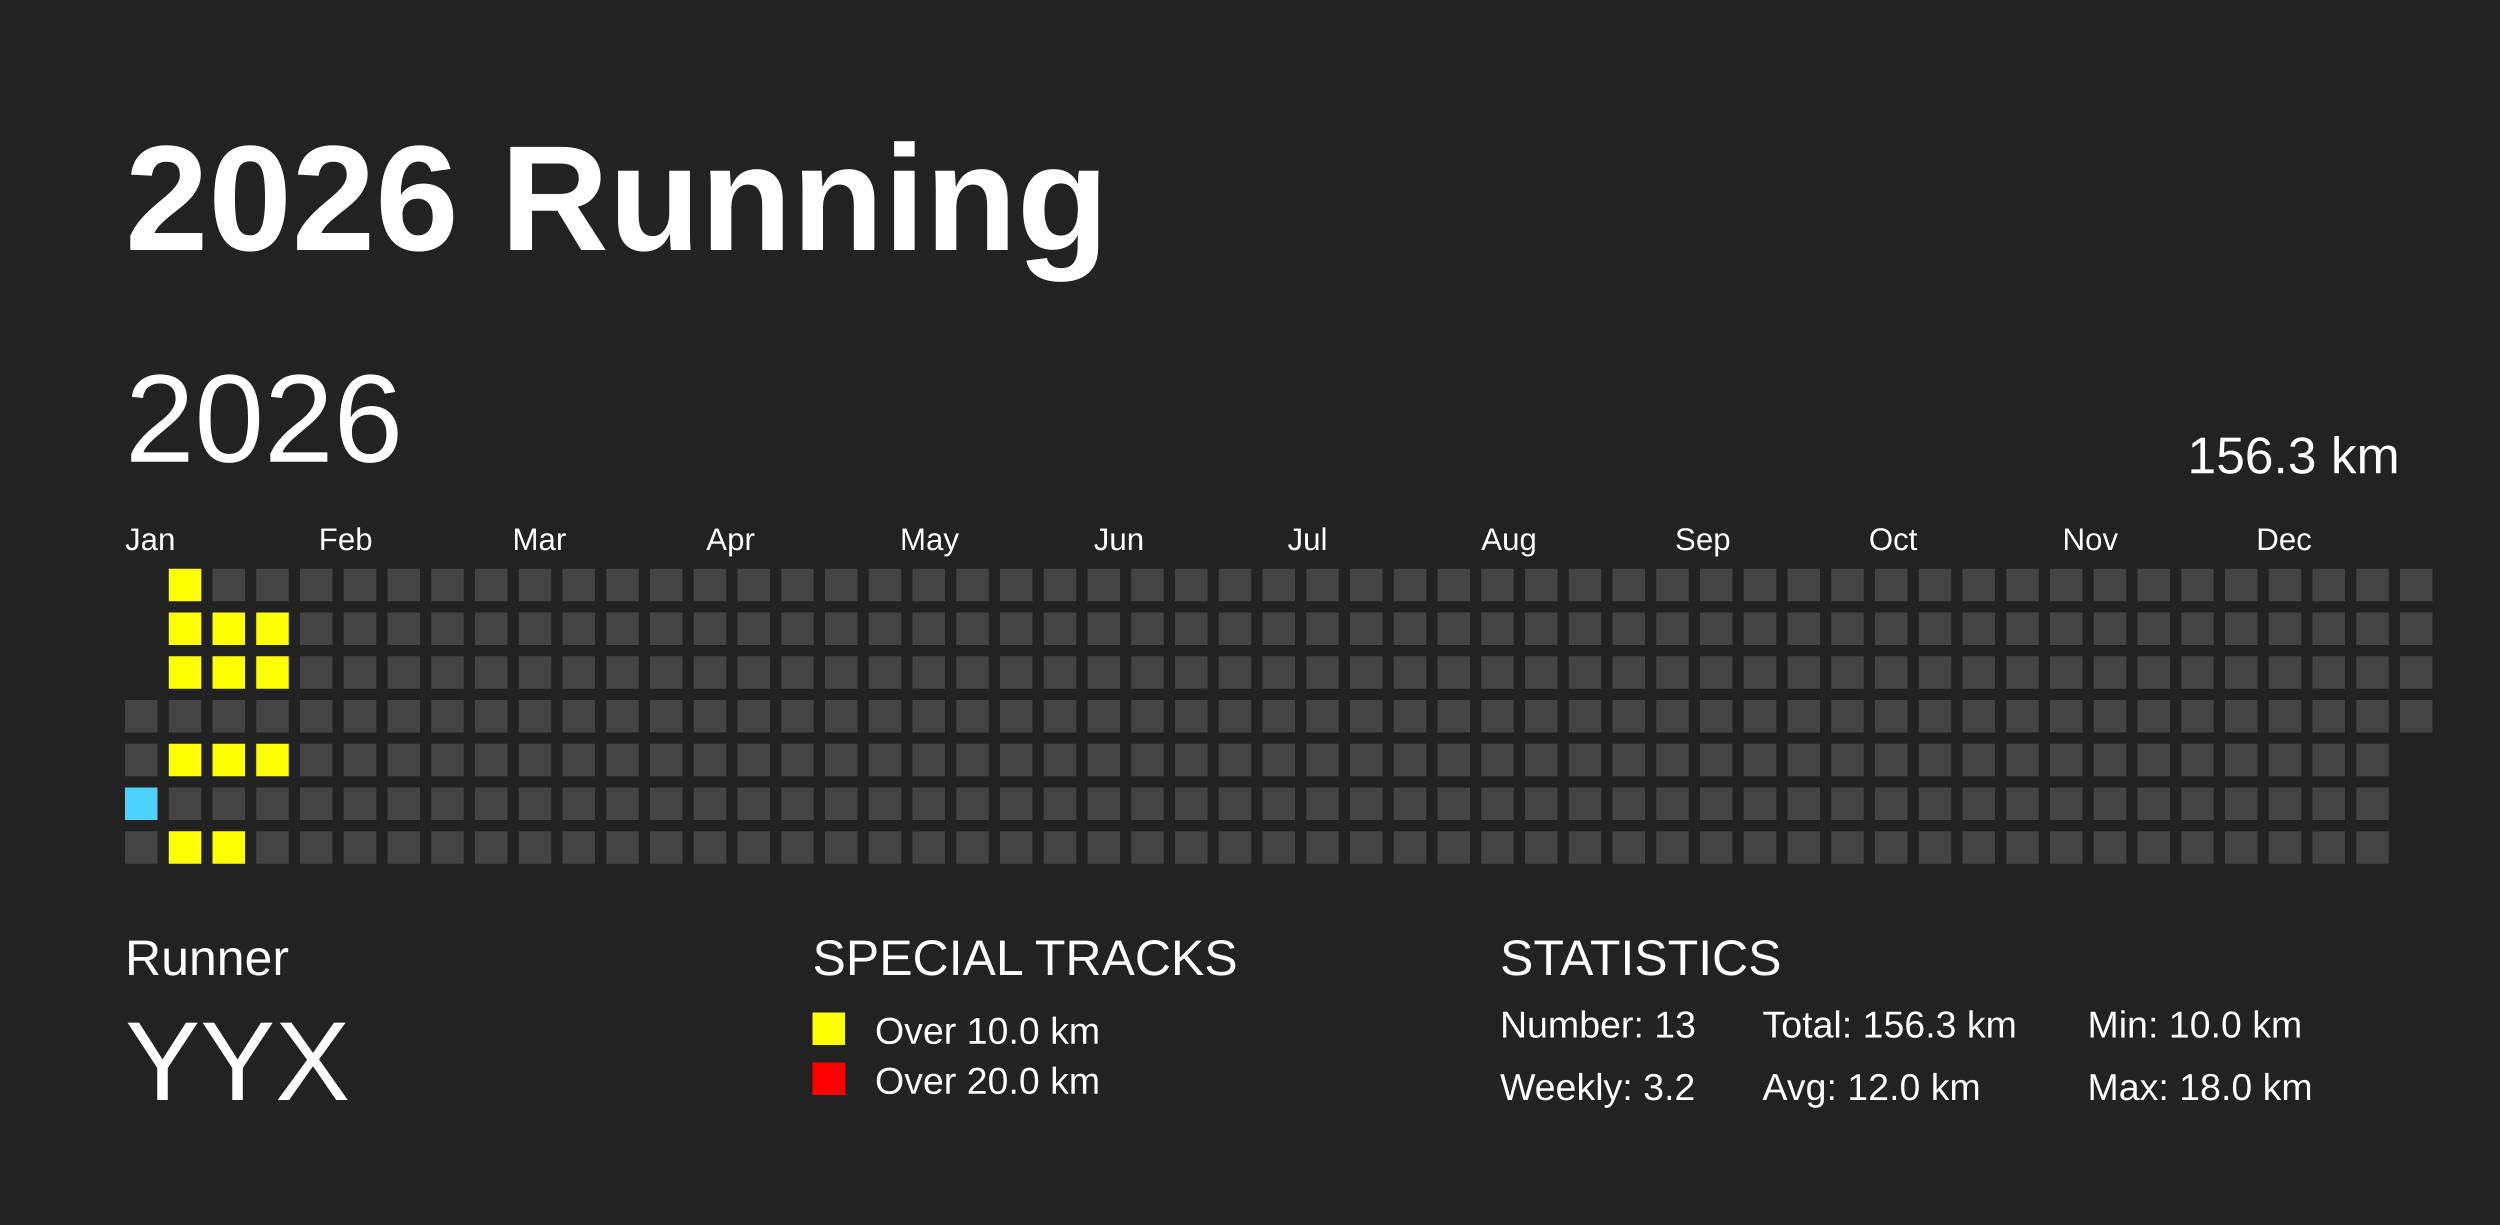
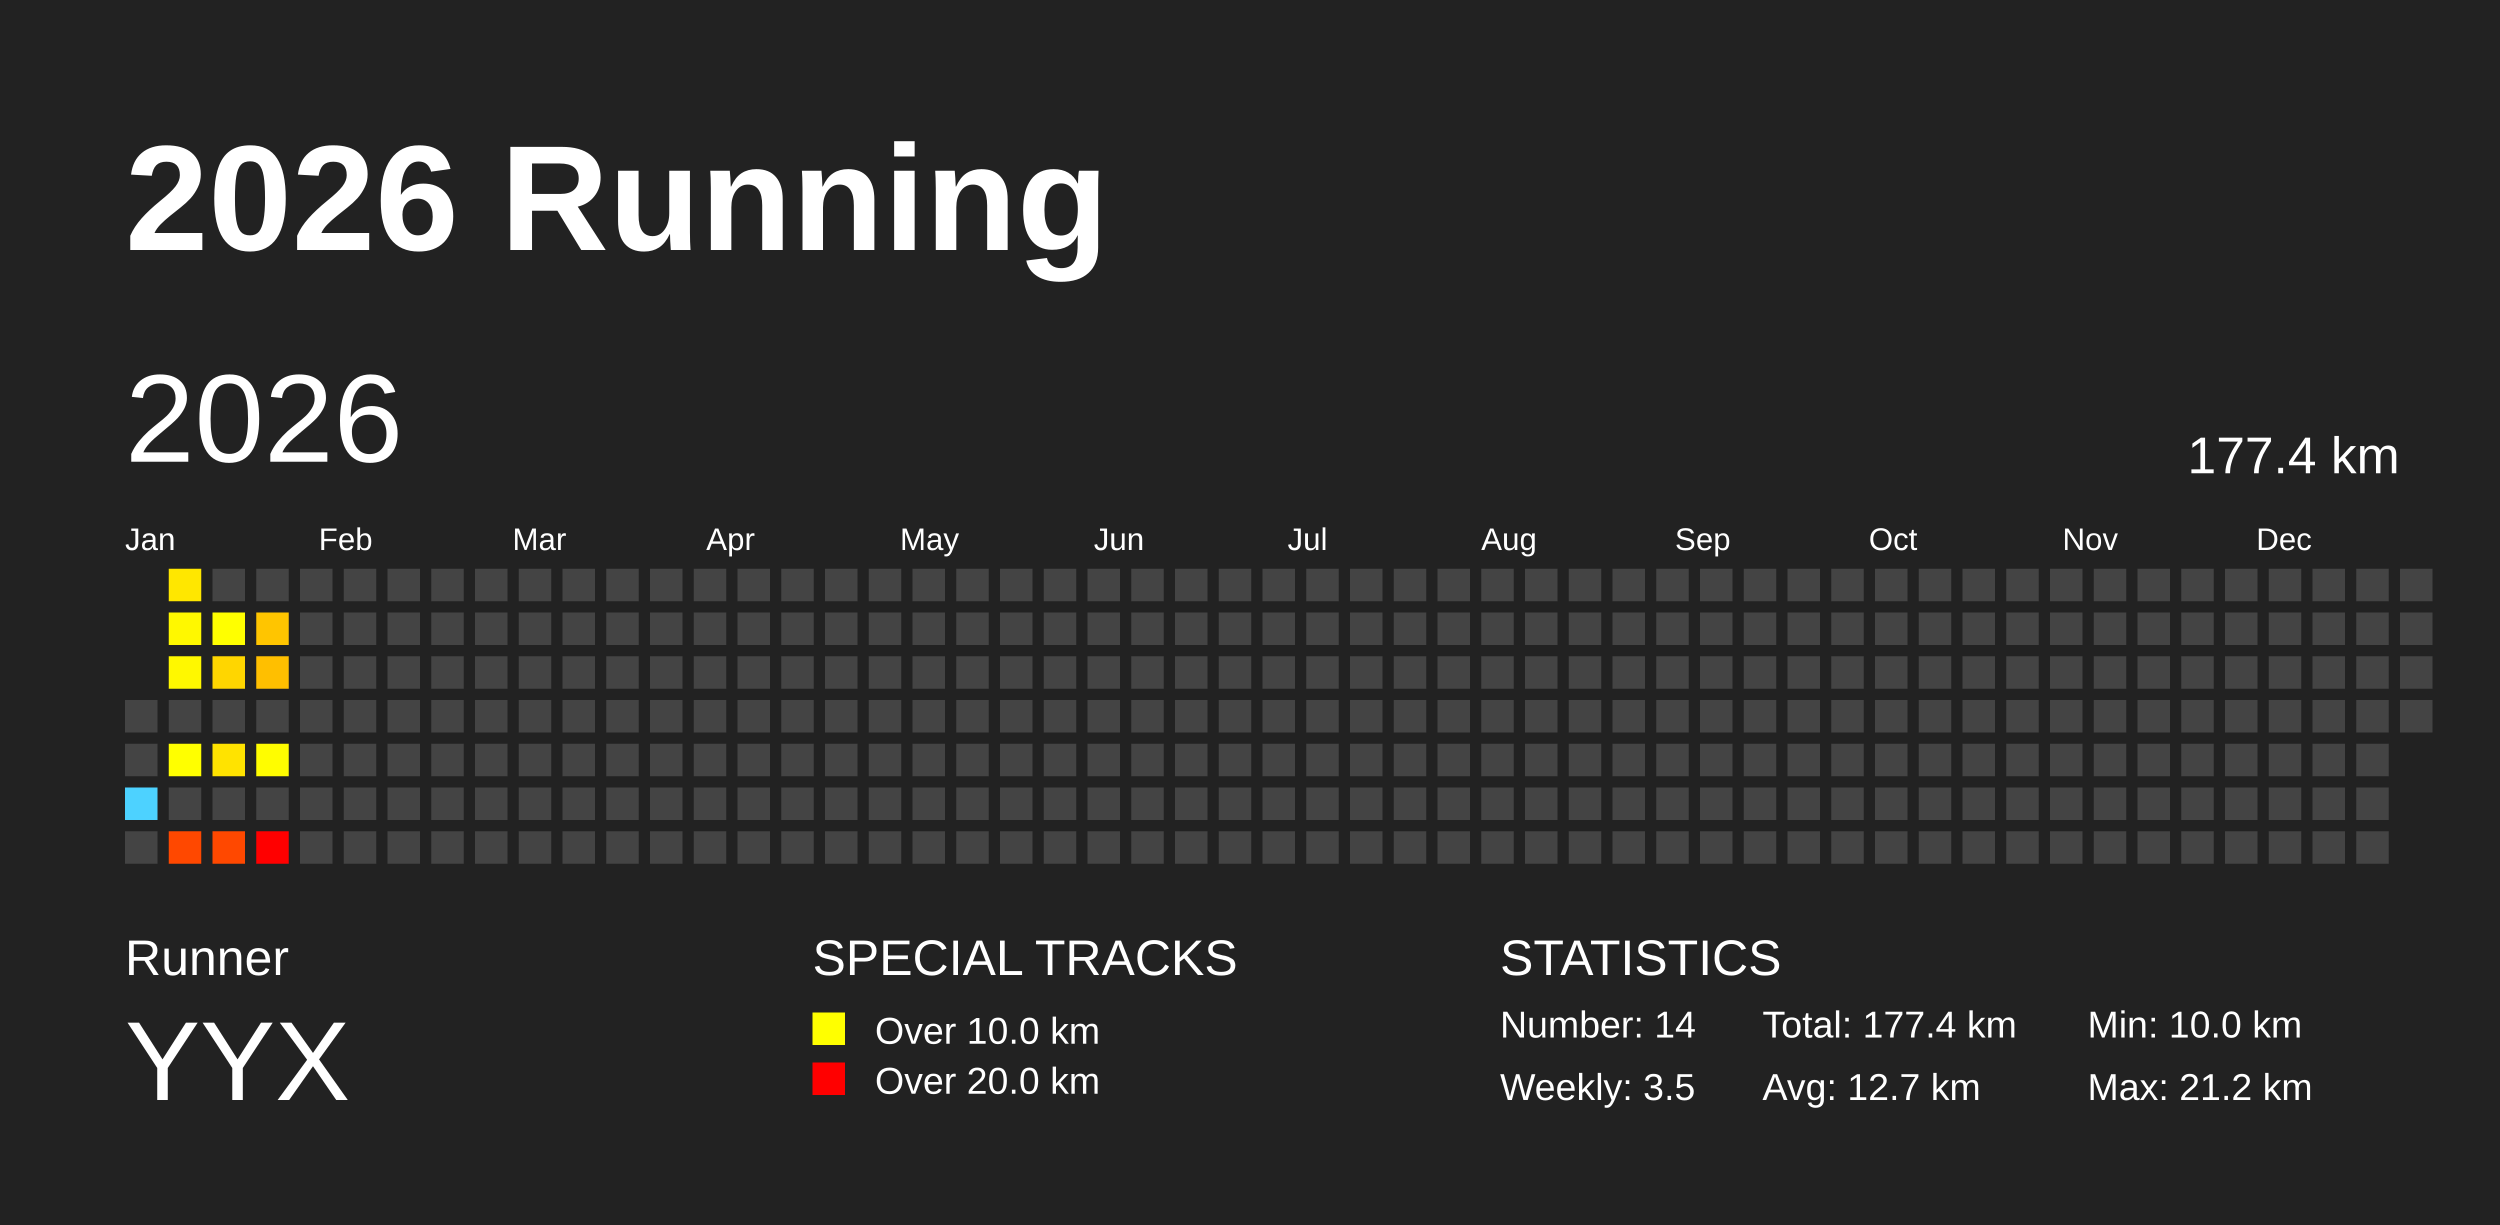
<svg xmlns="http://www.w3.org/2000/svg" baseProfile="full" height="98mm" version="1.1" viewBox="0,0,200,98" width="200mm">
  <defs />
  <rect fill="#222222" height="98" width="200" x="0" y="0" />
  <text fill="#FFFFFF" style="font-size:12px; font-family:Arial; font-weight:bold;" x="10" y="20">2026 Running</text>
  <text fill="#FFFFFF" style="font-size:4px; font-family:Arial" x="10" y="78">Runner</text>
  <text fill="#FFFFFF" style="font-size:9px; font-family:Arial" x="10" y="88">YYX</text>
  <text fill="#FFFFFF" style="font-size:4px; font-family:Arial" x="65" y="78">SPECIAL TRACKS</text>
  <rect fill="yellow" height="2.6" width="2.6" x="65" y="81" />
  <text fill="#FFFFFF" style="font-size:3px; font-family:Arial" x="70" y="83.5">Over 10.0 km</text>
  <rect fill="red" height="2.6" width="2.6" x="65" y="85" />
  <text fill="#FFFFFF" style="font-size:3px; font-family:Arial" x="70" y="87.5">Over 20.0 km</text>
  <text fill="#FFFFFF" style="font-size:4px; font-family:Arial" x="120" y="78">STATISTICS</text>
-   <text fill="#FFFFFF" style="font-size:3px; font-family:Arial" x="120" y="83">Number: 13</text>
-   <text fill="#FFFFFF" style="font-size:3px; font-family:Arial" x="120" y="88">Weekly: 3.2</text>
-   <text fill="#FFFFFF" style="font-size:3px; font-family:Arial" x="141" y="83">Total: 156.3 km</text>
-   <text fill="#FFFFFF" style="font-size:3px; font-family:Arial" x="141" y="88">Avg: 12.0 km</text>
+   <text fill="#FFFFFF" style="font-size:3px; font-family:Arial" x="120" y="83">Number: 14</text>
+   <text fill="#FFFFFF" style="font-size:3px; font-family:Arial" x="120" y="88">Weekly: 3.5</text>
+   <text fill="#FFFFFF" style="font-size:3px; font-family:Arial" x="141" y="83">Total: 177.4 km</text>
+   <text fill="#FFFFFF" style="font-size:3px; font-family:Arial" x="141" y="88">Avg: 12.7 km</text>
  <text fill="#FFFFFF" style="font-size:3px; font-family:Arial" x="167" y="83">Min: 10.0 km</text>
-   <text fill="#FFFFFF" style="font-size:3px; font-family:Arial" x="167" y="88">Max: 18.0 km</text>
+   <text fill="#FFFFFF" style="font-size:3px; font-family:Arial" x="167" y="88">Max: 21.2 km</text>
  <text dominant-baseline="hanging" fill="#FFFFFF" style="font-size:10.0px; font-family:Arial;" x="10" y="30">2026</text>
-   <text dominant-baseline="hanging" fill="#FFFFFF" style="font-size:4.125px; font-family:Arial;" x="175" y="35">156.3 km</text>
+   <text dominant-baseline="hanging" fill="#FFFFFF" style="font-size:4.125px; font-family:Arial;" x="175" y="35">177.4 km</text>
  <text fill="#FFFFFF" style="font-size:2.5px; font-family:Arial" x="10.0" y="44">Jan</text>
  <text fill="#FFFFFF" style="font-size:2.5px; font-family:Arial" x="25.5" y="44">Feb</text>
  <text fill="#FFFFFF" style="font-size:2.5px; font-family:Arial" x="41.0" y="44">Mar</text>
  <text fill="#FFFFFF" style="font-size:2.5px; font-family:Arial" x="56.5" y="44">Apr</text>
  <text fill="#FFFFFF" style="font-size:2.5px; font-family:Arial" x="72.0" y="44">May</text>
  <text fill="#FFFFFF" style="font-size:2.5px; font-family:Arial" x="87.5" y="44">Jun</text>
  <text fill="#FFFFFF" style="font-size:2.5px; font-family:Arial" x="103.0" y="44">Jul</text>
  <text fill="#FFFFFF" style="font-size:2.5px; font-family:Arial" x="118.5" y="44">Aug</text>
  <text fill="#FFFFFF" style="font-size:2.5px; font-family:Arial" x="134.0" y="44">Sep</text>
  <text fill="#FFFFFF" style="font-size:2.5px; font-family:Arial" x="149.5" y="44">Oct</text>
  <text fill="#FFFFFF" style="font-size:2.5px; font-family:Arial" x="165.0" y="44">Nov</text>
  <text fill="#FFFFFF" style="font-size:2.5px; font-family:Arial" x="180.5" y="44">Dec</text>
  <rect fill="#444444" height="2.6" width="2.6" x="10.0" y="56.0" />
  <rect fill="#444444" height="2.6" width="2.6" x="10.0" y="59.5" />
-   <rect fill="#4DD2FF" height="2.6" width="2.6" x="10.0" y="63.0" />
+   <rect fill="#4dd2ff" height="2.6" width="2.6" x="10.0" y="63.0" />
  <rect fill="#444444" height="2.6" width="2.6" x="10.0" y="66.5" />
-   <rect fill="yellow" height="2.6" width="2.6" x="13.5" y="45.5" />
-   <rect fill="yellow" height="2.6" width="2.6" x="13.5" y="49.0" />
-   <rect fill="yellow" height="2.6" width="2.6" x="13.5" y="52.5" />
+   <rect fill="#ffe700" height="2.6" width="2.6" x="13.5" y="45.5" />
+   <rect fill="#fff800" height="2.6" width="2.6" x="13.5" y="49.0" />
+   <rect fill="#fff800" height="2.6" width="2.6" x="13.5" y="52.5" />
  <rect fill="#444444" height="2.6" width="2.6" x="13.5" y="56.0" />
-   <rect fill="yellow" height="2.6" width="2.6" x="13.5" y="59.5" />
+   <rect fill="#ffff00" height="2.6" width="2.6" x="13.5" y="59.5" />
  <rect fill="#444444" height="2.6" width="2.6" x="13.5" y="63.0" />
-   <rect fill="yellow" height="2.6" width="2.6" x="13.5" y="66.5" />
+   <rect fill="#ff4800" height="2.6" width="2.6" x="13.5" y="66.5" />
  <rect fill="#444444" height="2.6" width="2.6" x="17.0" y="45.5" />
-   <rect fill="yellow" height="2.6" width="2.6" x="17.0" y="49.0" />
-   <rect fill="yellow" height="2.6" width="2.6" x="17.0" y="52.5" />
+   <rect fill="#ffff00" height="2.6" width="2.6" x="17.0" y="49.0" />
+   <rect fill="#ffd600" height="2.6" width="2.6" x="17.0" y="52.5" />
  <rect fill="#444444" height="2.6" width="2.6" x="17.0" y="56.0" />
-   <rect fill="yellow" height="2.6" width="2.6" x="17.0" y="59.5" />
+   <rect fill="#ffe300" height="2.6" width="2.6" x="17.0" y="59.5" />
  <rect fill="#444444" height="2.6" width="2.6" x="17.0" y="63.0" />
-   <rect fill="yellow" height="2.6" width="2.6" x="17.0" y="66.5" />
+   <rect fill="#ff4800" height="2.6" width="2.6" x="17.0" y="66.5" />
  <rect fill="#444444" height="2.6" width="2.6" x="20.5" y="45.5" />
-   <rect fill="yellow" height="2.6" width="2.6" x="20.5" y="49.0" />
-   <rect fill="yellow" height="2.6" width="2.6" x="20.5" y="52.5" />
+   <rect fill="#ffc500" height="2.6" width="2.6" x="20.5" y="49.0" />
+   <rect fill="#ffbf00" height="2.6" width="2.6" x="20.5" y="52.5" />
  <rect fill="#444444" height="2.6" width="2.6" x="20.5" y="56.0" />
-   <rect fill="yellow" height="2.6" width="2.6" x="20.5" y="59.5" />
+   <rect fill="#fffd00" height="2.6" width="2.6" x="20.5" y="59.5" />
  <rect fill="#444444" height="2.6" width="2.6" x="20.5" y="63.0" />
-   <rect fill="#444444" height="2.6" width="2.6" x="20.5" y="66.5" />
+   <rect fill="red" height="2.6" width="2.6" x="20.5" y="66.5" />
  <rect fill="#444444" height="2.6" width="2.6" x="24.0" y="45.5" />
  <rect fill="#444444" height="2.6" width="2.6" x="24.0" y="49.0" />
  <rect fill="#444444" height="2.6" width="2.6" x="24.0" y="52.5" />
  <rect fill="#444444" height="2.6" width="2.6" x="24.0" y="56.0" />
  <rect fill="#444444" height="2.6" width="2.6" x="24.0" y="59.5" />
  <rect fill="#444444" height="2.6" width="2.6" x="24.0" y="63.0" />
  <rect fill="#444444" height="2.6" width="2.6" x="24.0" y="66.5" />
  <rect fill="#444444" height="2.6" width="2.6" x="27.5" y="45.5" />
  <rect fill="#444444" height="2.6" width="2.6" x="27.5" y="49.0" />
  <rect fill="#444444" height="2.6" width="2.6" x="27.5" y="52.5" />
  <rect fill="#444444" height="2.6" width="2.6" x="27.5" y="56.0" />
  <rect fill="#444444" height="2.6" width="2.6" x="27.5" y="59.5" />
  <rect fill="#444444" height="2.6" width="2.6" x="27.5" y="63.0" />
  <rect fill="#444444" height="2.6" width="2.6" x="27.5" y="66.5" />
  <rect fill="#444444" height="2.6" width="2.6" x="31.0" y="45.5" />
  <rect fill="#444444" height="2.6" width="2.6" x="31.0" y="49.0" />
  <rect fill="#444444" height="2.6" width="2.6" x="31.0" y="52.5" />
  <rect fill="#444444" height="2.6" width="2.6" x="31.0" y="56.0" />
  <rect fill="#444444" height="2.6" width="2.6" x="31.0" y="59.5" />
  <rect fill="#444444" height="2.6" width="2.6" x="31.0" y="63.0" />
  <rect fill="#444444" height="2.6" width="2.6" x="31.0" y="66.5" />
  <rect fill="#444444" height="2.6" width="2.6" x="34.5" y="45.5" />
  <rect fill="#444444" height="2.6" width="2.6" x="34.5" y="49.0" />
  <rect fill="#444444" height="2.6" width="2.6" x="34.5" y="52.5" />
  <rect fill="#444444" height="2.6" width="2.6" x="34.5" y="56.0" />
  <rect fill="#444444" height="2.6" width="2.6" x="34.5" y="59.5" />
  <rect fill="#444444" height="2.6" width="2.6" x="34.5" y="63.0" />
  <rect fill="#444444" height="2.6" width="2.6" x="34.5" y="66.5" />
  <rect fill="#444444" height="2.6" width="2.6" x="38.0" y="45.5" />
  <rect fill="#444444" height="2.6" width="2.6" x="38.0" y="49.0" />
  <rect fill="#444444" height="2.6" width="2.6" x="38.0" y="52.5" />
  <rect fill="#444444" height="2.6" width="2.6" x="38.0" y="56.0" />
  <rect fill="#444444" height="2.6" width="2.6" x="38.0" y="59.5" />
  <rect fill="#444444" height="2.6" width="2.6" x="38.0" y="63.0" />
  <rect fill="#444444" height="2.6" width="2.6" x="38.0" y="66.5" />
  <rect fill="#444444" height="2.6" width="2.6" x="41.5" y="45.5" />
  <rect fill="#444444" height="2.6" width="2.6" x="41.5" y="49.0" />
  <rect fill="#444444" height="2.6" width="2.6" x="41.5" y="52.5" />
  <rect fill="#444444" height="2.6" width="2.6" x="41.5" y="56.0" />
  <rect fill="#444444" height="2.6" width="2.6" x="41.5" y="59.5" />
  <rect fill="#444444" height="2.6" width="2.6" x="41.5" y="63.0" />
  <rect fill="#444444" height="2.6" width="2.6" x="41.5" y="66.5" />
  <rect fill="#444444" height="2.6" width="2.6" x="45.0" y="45.5" />
  <rect fill="#444444" height="2.6" width="2.6" x="45.0" y="49.0" />
  <rect fill="#444444" height="2.6" width="2.6" x="45.0" y="52.5" />
  <rect fill="#444444" height="2.6" width="2.6" x="45.0" y="56.0" />
  <rect fill="#444444" height="2.6" width="2.6" x="45.0" y="59.5" />
  <rect fill="#444444" height="2.6" width="2.6" x="45.0" y="63.0" />
  <rect fill="#444444" height="2.6" width="2.6" x="45.0" y="66.5" />
  <rect fill="#444444" height="2.6" width="2.6" x="48.5" y="45.5" />
  <rect fill="#444444" height="2.6" width="2.6" x="48.5" y="49.0" />
  <rect fill="#444444" height="2.6" width="2.6" x="48.5" y="52.5" />
  <rect fill="#444444" height="2.6" width="2.6" x="48.5" y="56.0" />
  <rect fill="#444444" height="2.6" width="2.6" x="48.5" y="59.5" />
  <rect fill="#444444" height="2.6" width="2.6" x="48.5" y="63.0" />
  <rect fill="#444444" height="2.6" width="2.6" x="48.5" y="66.5" />
  <rect fill="#444444" height="2.6" width="2.6" x="52.0" y="45.5" />
  <rect fill="#444444" height="2.6" width="2.6" x="52.0" y="49.0" />
  <rect fill="#444444" height="2.6" width="2.6" x="52.0" y="52.5" />
  <rect fill="#444444" height="2.6" width="2.6" x="52.0" y="56.0" />
  <rect fill="#444444" height="2.6" width="2.6" x="52.0" y="59.5" />
  <rect fill="#444444" height="2.6" width="2.6" x="52.0" y="63.0" />
  <rect fill="#444444" height="2.6" width="2.6" x="52.0" y="66.5" />
  <rect fill="#444444" height="2.6" width="2.6" x="55.5" y="45.5" />
  <rect fill="#444444" height="2.6" width="2.6" x="55.5" y="49.0" />
  <rect fill="#444444" height="2.6" width="2.6" x="55.5" y="52.5" />
  <rect fill="#444444" height="2.6" width="2.6" x="55.5" y="56.0" />
  <rect fill="#444444" height="2.6" width="2.6" x="55.5" y="59.5" />
  <rect fill="#444444" height="2.6" width="2.6" x="55.5" y="63.0" />
  <rect fill="#444444" height="2.6" width="2.6" x="55.5" y="66.5" />
  <rect fill="#444444" height="2.6" width="2.6" x="59.0" y="45.5" />
  <rect fill="#444444" height="2.6" width="2.6" x="59.0" y="49.0" />
  <rect fill="#444444" height="2.6" width="2.6" x="59.0" y="52.5" />
  <rect fill="#444444" height="2.6" width="2.6" x="59.0" y="56.0" />
  <rect fill="#444444" height="2.6" width="2.6" x="59.0" y="59.5" />
  <rect fill="#444444" height="2.6" width="2.6" x="59.0" y="63.0" />
  <rect fill="#444444" height="2.6" width="2.6" x="59.0" y="66.5" />
  <rect fill="#444444" height="2.6" width="2.6" x="62.5" y="45.5" />
  <rect fill="#444444" height="2.6" width="2.6" x="62.5" y="49.0" />
  <rect fill="#444444" height="2.6" width="2.6" x="62.5" y="52.5" />
  <rect fill="#444444" height="2.6" width="2.6" x="62.5" y="56.0" />
  <rect fill="#444444" height="2.6" width="2.6" x="62.5" y="59.5" />
  <rect fill="#444444" height="2.6" width="2.6" x="62.5" y="63.0" />
  <rect fill="#444444" height="2.6" width="2.6" x="62.5" y="66.5" />
  <rect fill="#444444" height="2.6" width="2.6" x="66.0" y="45.5" />
  <rect fill="#444444" height="2.6" width="2.6" x="66.0" y="49.0" />
  <rect fill="#444444" height="2.6" width="2.6" x="66.0" y="52.5" />
  <rect fill="#444444" height="2.6" width="2.6" x="66.0" y="56.0" />
  <rect fill="#444444" height="2.6" width="2.6" x="66.0" y="59.5" />
  <rect fill="#444444" height="2.6" width="2.6" x="66.0" y="63.0" />
  <rect fill="#444444" height="2.6" width="2.6" x="66.0" y="66.5" />
  <rect fill="#444444" height="2.6" width="2.6" x="69.5" y="45.5" />
  <rect fill="#444444" height="2.6" width="2.6" x="69.5" y="49.0" />
  <rect fill="#444444" height="2.6" width="2.6" x="69.5" y="52.5" />
  <rect fill="#444444" height="2.6" width="2.6" x="69.5" y="56.0" />
  <rect fill="#444444" height="2.6" width="2.6" x="69.5" y="59.5" />
  <rect fill="#444444" height="2.6" width="2.6" x="69.5" y="63.0" />
  <rect fill="#444444" height="2.6" width="2.6" x="69.5" y="66.5" />
  <rect fill="#444444" height="2.6" width="2.6" x="73.0" y="45.5" />
  <rect fill="#444444" height="2.6" width="2.6" x="73.0" y="49.0" />
  <rect fill="#444444" height="2.6" width="2.6" x="73.0" y="52.5" />
  <rect fill="#444444" height="2.6" width="2.6" x="73.0" y="56.0" />
  <rect fill="#444444" height="2.6" width="2.6" x="73.0" y="59.5" />
  <rect fill="#444444" height="2.6" width="2.6" x="73.0" y="63.0" />
  <rect fill="#444444" height="2.6" width="2.6" x="73.0" y="66.5" />
  <rect fill="#444444" height="2.6" width="2.6" x="76.5" y="45.5" />
  <rect fill="#444444" height="2.6" width="2.6" x="76.5" y="49.0" />
  <rect fill="#444444" height="2.6" width="2.6" x="76.5" y="52.5" />
  <rect fill="#444444" height="2.6" width="2.6" x="76.5" y="56.0" />
  <rect fill="#444444" height="2.6" width="2.6" x="76.5" y="59.5" />
  <rect fill="#444444" height="2.6" width="2.6" x="76.5" y="63.0" />
  <rect fill="#444444" height="2.6" width="2.6" x="76.5" y="66.5" />
  <rect fill="#444444" height="2.6" width="2.6" x="80.0" y="45.5" />
  <rect fill="#444444" height="2.6" width="2.6" x="80.0" y="49.0" />
  <rect fill="#444444" height="2.6" width="2.6" x="80.0" y="52.5" />
  <rect fill="#444444" height="2.6" width="2.6" x="80.0" y="56.0" />
  <rect fill="#444444" height="2.6" width="2.6" x="80.0" y="59.5" />
  <rect fill="#444444" height="2.6" width="2.6" x="80.0" y="63.0" />
  <rect fill="#444444" height="2.6" width="2.6" x="80.0" y="66.5" />
  <rect fill="#444444" height="2.6" width="2.6" x="83.5" y="45.5" />
  <rect fill="#444444" height="2.6" width="2.6" x="83.5" y="49.0" />
  <rect fill="#444444" height="2.6" width="2.6" x="83.5" y="52.5" />
  <rect fill="#444444" height="2.6" width="2.6" x="83.5" y="56.0" />
  <rect fill="#444444" height="2.6" width="2.6" x="83.5" y="59.5" />
  <rect fill="#444444" height="2.6" width="2.6" x="83.5" y="63.0" />
  <rect fill="#444444" height="2.6" width="2.6" x="83.5" y="66.5" />
  <rect fill="#444444" height="2.6" width="2.6" x="87.0" y="45.5" />
  <rect fill="#444444" height="2.6" width="2.6" x="87.0" y="49.0" />
  <rect fill="#444444" height="2.6" width="2.6" x="87.0" y="52.5" />
  <rect fill="#444444" height="2.6" width="2.6" x="87.0" y="56.0" />
  <rect fill="#444444" height="2.6" width="2.6" x="87.0" y="59.5" />
  <rect fill="#444444" height="2.6" width="2.6" x="87.0" y="63.0" />
  <rect fill="#444444" height="2.6" width="2.6" x="87.0" y="66.5" />
  <rect fill="#444444" height="2.6" width="2.6" x="90.5" y="45.5" />
  <rect fill="#444444" height="2.6" width="2.6" x="90.5" y="49.0" />
  <rect fill="#444444" height="2.6" width="2.6" x="90.5" y="52.5" />
  <rect fill="#444444" height="2.6" width="2.6" x="90.5" y="56.0" />
  <rect fill="#444444" height="2.6" width="2.6" x="90.5" y="59.5" />
  <rect fill="#444444" height="2.6" width="2.6" x="90.5" y="63.0" />
  <rect fill="#444444" height="2.6" width="2.6" x="90.5" y="66.5" />
  <rect fill="#444444" height="2.6" width="2.6" x="94.0" y="45.5" />
  <rect fill="#444444" height="2.6" width="2.6" x="94.0" y="49.0" />
  <rect fill="#444444" height="2.6" width="2.6" x="94.0" y="52.5" />
  <rect fill="#444444" height="2.6" width="2.6" x="94.0" y="56.0" />
  <rect fill="#444444" height="2.6" width="2.6" x="94.0" y="59.5" />
  <rect fill="#444444" height="2.6" width="2.6" x="94.0" y="63.0" />
  <rect fill="#444444" height="2.6" width="2.6" x="94.0" y="66.5" />
  <rect fill="#444444" height="2.6" width="2.6" x="97.5" y="45.5" />
  <rect fill="#444444" height="2.6" width="2.6" x="97.5" y="49.0" />
  <rect fill="#444444" height="2.6" width="2.6" x="97.5" y="52.5" />
  <rect fill="#444444" height="2.6" width="2.6" x="97.5" y="56.0" />
  <rect fill="#444444" height="2.6" width="2.6" x="97.5" y="59.5" />
  <rect fill="#444444" height="2.6" width="2.6" x="97.5" y="63.0" />
  <rect fill="#444444" height="2.6" width="2.6" x="97.5" y="66.5" />
  <rect fill="#444444" height="2.6" width="2.6" x="101.0" y="45.5" />
  <rect fill="#444444" height="2.6" width="2.6" x="101.0" y="49.0" />
  <rect fill="#444444" height="2.6" width="2.6" x="101.0" y="52.5" />
  <rect fill="#444444" height="2.6" width="2.6" x="101.0" y="56.0" />
  <rect fill="#444444" height="2.6" width="2.6" x="101.0" y="59.5" />
  <rect fill="#444444" height="2.6" width="2.6" x="101.0" y="63.0" />
  <rect fill="#444444" height="2.6" width="2.6" x="101.0" y="66.5" />
  <rect fill="#444444" height="2.6" width="2.6" x="104.5" y="45.5" />
  <rect fill="#444444" height="2.6" width="2.6" x="104.5" y="49.0" />
  <rect fill="#444444" height="2.6" width="2.6" x="104.5" y="52.5" />
  <rect fill="#444444" height="2.6" width="2.6" x="104.5" y="56.0" />
  <rect fill="#444444" height="2.6" width="2.6" x="104.5" y="59.5" />
  <rect fill="#444444" height="2.6" width="2.6" x="104.5" y="63.0" />
  <rect fill="#444444" height="2.6" width="2.6" x="104.5" y="66.5" />
  <rect fill="#444444" height="2.6" width="2.6" x="108.0" y="45.5" />
  <rect fill="#444444" height="2.6" width="2.6" x="108.0" y="49.0" />
  <rect fill="#444444" height="2.6" width="2.6" x="108.0" y="52.5" />
  <rect fill="#444444" height="2.6" width="2.6" x="108.0" y="56.0" />
  <rect fill="#444444" height="2.6" width="2.6" x="108.0" y="59.5" />
  <rect fill="#444444" height="2.6" width="2.6" x="108.0" y="63.0" />
  <rect fill="#444444" height="2.6" width="2.6" x="108.0" y="66.5" />
  <rect fill="#444444" height="2.6" width="2.6" x="111.5" y="45.5" />
  <rect fill="#444444" height="2.6" width="2.6" x="111.5" y="49.0" />
  <rect fill="#444444" height="2.6" width="2.6" x="111.5" y="52.5" />
  <rect fill="#444444" height="2.6" width="2.6" x="111.5" y="56.0" />
  <rect fill="#444444" height="2.6" width="2.6" x="111.5" y="59.5" />
  <rect fill="#444444" height="2.6" width="2.6" x="111.5" y="63.0" />
  <rect fill="#444444" height="2.6" width="2.6" x="111.5" y="66.5" />
  <rect fill="#444444" height="2.6" width="2.6" x="115.0" y="45.5" />
  <rect fill="#444444" height="2.6" width="2.6" x="115.0" y="49.0" />
  <rect fill="#444444" height="2.6" width="2.6" x="115.0" y="52.5" />
  <rect fill="#444444" height="2.6" width="2.6" x="115.0" y="56.0" />
  <rect fill="#444444" height="2.6" width="2.6" x="115.0" y="59.5" />
  <rect fill="#444444" height="2.6" width="2.6" x="115.0" y="63.0" />
  <rect fill="#444444" height="2.6" width="2.6" x="115.0" y="66.5" />
  <rect fill="#444444" height="2.6" width="2.6" x="118.5" y="45.5" />
  <rect fill="#444444" height="2.6" width="2.6" x="118.5" y="49.0" />
  <rect fill="#444444" height="2.6" width="2.6" x="118.5" y="52.5" />
  <rect fill="#444444" height="2.6" width="2.6" x="118.5" y="56.0" />
  <rect fill="#444444" height="2.6" width="2.6" x="118.5" y="59.5" />
  <rect fill="#444444" height="2.6" width="2.6" x="118.5" y="63.0" />
  <rect fill="#444444" height="2.6" width="2.6" x="118.5" y="66.5" />
  <rect fill="#444444" height="2.6" width="2.6" x="122.0" y="45.5" />
  <rect fill="#444444" height="2.6" width="2.6" x="122.0" y="49.0" />
  <rect fill="#444444" height="2.6" width="2.6" x="122.0" y="52.5" />
  <rect fill="#444444" height="2.6" width="2.6" x="122.0" y="56.0" />
  <rect fill="#444444" height="2.6" width="2.6" x="122.0" y="59.5" />
  <rect fill="#444444" height="2.6" width="2.6" x="122.0" y="63.0" />
  <rect fill="#444444" height="2.6" width="2.6" x="122.0" y="66.5" />
  <rect fill="#444444" height="2.6" width="2.6" x="125.5" y="45.5" />
  <rect fill="#444444" height="2.6" width="2.6" x="125.5" y="49.0" />
  <rect fill="#444444" height="2.6" width="2.6" x="125.5" y="52.5" />
  <rect fill="#444444" height="2.6" width="2.6" x="125.5" y="56.0" />
  <rect fill="#444444" height="2.6" width="2.6" x="125.5" y="59.5" />
  <rect fill="#444444" height="2.6" width="2.6" x="125.5" y="63.0" />
  <rect fill="#444444" height="2.6" width="2.6" x="125.5" y="66.5" />
  <rect fill="#444444" height="2.6" width="2.6" x="129.0" y="45.5" />
  <rect fill="#444444" height="2.6" width="2.6" x="129.0" y="49.0" />
  <rect fill="#444444" height="2.6" width="2.6" x="129.0" y="52.5" />
  <rect fill="#444444" height="2.6" width="2.6" x="129.0" y="56.0" />
  <rect fill="#444444" height="2.6" width="2.6" x="129.0" y="59.5" />
  <rect fill="#444444" height="2.6" width="2.6" x="129.0" y="63.0" />
  <rect fill="#444444" height="2.6" width="2.6" x="129.0" y="66.5" />
  <rect fill="#444444" height="2.6" width="2.6" x="132.5" y="45.5" />
  <rect fill="#444444" height="2.6" width="2.6" x="132.5" y="49.0" />
  <rect fill="#444444" height="2.6" width="2.6" x="132.5" y="52.5" />
  <rect fill="#444444" height="2.6" width="2.6" x="132.5" y="56.0" />
  <rect fill="#444444" height="2.6" width="2.6" x="132.5" y="59.5" />
  <rect fill="#444444" height="2.6" width="2.6" x="132.5" y="63.0" />
  <rect fill="#444444" height="2.6" width="2.6" x="132.5" y="66.5" />
  <rect fill="#444444" height="2.6" width="2.6" x="136.0" y="45.5" />
  <rect fill="#444444" height="2.6" width="2.6" x="136.0" y="49.0" />
  <rect fill="#444444" height="2.6" width="2.6" x="136.0" y="52.5" />
  <rect fill="#444444" height="2.6" width="2.6" x="136.0" y="56.0" />
  <rect fill="#444444" height="2.6" width="2.6" x="136.0" y="59.5" />
  <rect fill="#444444" height="2.6" width="2.6" x="136.0" y="63.0" />
  <rect fill="#444444" height="2.6" width="2.6" x="136.0" y="66.5" />
  <rect fill="#444444" height="2.6" width="2.6" x="139.5" y="45.5" />
  <rect fill="#444444" height="2.6" width="2.6" x="139.5" y="49.0" />
  <rect fill="#444444" height="2.6" width="2.6" x="139.5" y="52.5" />
  <rect fill="#444444" height="2.6" width="2.6" x="139.5" y="56.0" />
  <rect fill="#444444" height="2.6" width="2.6" x="139.5" y="59.5" />
  <rect fill="#444444" height="2.6" width="2.6" x="139.5" y="63.0" />
  <rect fill="#444444" height="2.6" width="2.6" x="139.5" y="66.5" />
  <rect fill="#444444" height="2.6" width="2.6" x="143.0" y="45.5" />
  <rect fill="#444444" height="2.6" width="2.6" x="143.0" y="49.0" />
  <rect fill="#444444" height="2.6" width="2.6" x="143.0" y="52.5" />
  <rect fill="#444444" height="2.6" width="2.6" x="143.0" y="56.0" />
  <rect fill="#444444" height="2.6" width="2.6" x="143.0" y="59.5" />
  <rect fill="#444444" height="2.6" width="2.6" x="143.0" y="63.0" />
  <rect fill="#444444" height="2.6" width="2.6" x="143.0" y="66.5" />
  <rect fill="#444444" height="2.6" width="2.6" x="146.5" y="45.5" />
  <rect fill="#444444" height="2.6" width="2.6" x="146.5" y="49.0" />
  <rect fill="#444444" height="2.6" width="2.6" x="146.5" y="52.5" />
  <rect fill="#444444" height="2.6" width="2.6" x="146.5" y="56.0" />
  <rect fill="#444444" height="2.6" width="2.6" x="146.5" y="59.5" />
  <rect fill="#444444" height="2.6" width="2.6" x="146.5" y="63.0" />
  <rect fill="#444444" height="2.6" width="2.6" x="146.5" y="66.5" />
  <rect fill="#444444" height="2.6" width="2.6" x="150.0" y="45.5" />
  <rect fill="#444444" height="2.6" width="2.6" x="150.0" y="49.0" />
  <rect fill="#444444" height="2.6" width="2.6" x="150.0" y="52.5" />
  <rect fill="#444444" height="2.6" width="2.6" x="150.0" y="56.0" />
  <rect fill="#444444" height="2.6" width="2.6" x="150.0" y="59.5" />
  <rect fill="#444444" height="2.6" width="2.6" x="150.0" y="63.0" />
  <rect fill="#444444" height="2.6" width="2.6" x="150.0" y="66.5" />
  <rect fill="#444444" height="2.6" width="2.6" x="153.5" y="45.5" />
  <rect fill="#444444" height="2.6" width="2.6" x="153.5" y="49.0" />
  <rect fill="#444444" height="2.6" width="2.6" x="153.5" y="52.5" />
  <rect fill="#444444" height="2.6" width="2.6" x="153.5" y="56.0" />
  <rect fill="#444444" height="2.6" width="2.6" x="153.5" y="59.5" />
  <rect fill="#444444" height="2.6" width="2.6" x="153.5" y="63.0" />
  <rect fill="#444444" height="2.6" width="2.6" x="153.5" y="66.5" />
  <rect fill="#444444" height="2.6" width="2.6" x="157.0" y="45.5" />
  <rect fill="#444444" height="2.6" width="2.6" x="157.0" y="49.0" />
  <rect fill="#444444" height="2.6" width="2.6" x="157.0" y="52.5" />
  <rect fill="#444444" height="2.6" width="2.6" x="157.0" y="56.0" />
  <rect fill="#444444" height="2.6" width="2.6" x="157.0" y="59.5" />
  <rect fill="#444444" height="2.6" width="2.6" x="157.0" y="63.0" />
  <rect fill="#444444" height="2.6" width="2.6" x="157.0" y="66.5" />
  <rect fill="#444444" height="2.6" width="2.6" x="160.5" y="45.5" />
  <rect fill="#444444" height="2.6" width="2.6" x="160.5" y="49.0" />
  <rect fill="#444444" height="2.6" width="2.6" x="160.5" y="52.5" />
  <rect fill="#444444" height="2.6" width="2.6" x="160.5" y="56.0" />
  <rect fill="#444444" height="2.6" width="2.6" x="160.5" y="59.5" />
  <rect fill="#444444" height="2.6" width="2.6" x="160.5" y="63.0" />
  <rect fill="#444444" height="2.6" width="2.6" x="160.5" y="66.5" />
  <rect fill="#444444" height="2.6" width="2.6" x="164.0" y="45.5" />
  <rect fill="#444444" height="2.6" width="2.6" x="164.0" y="49.0" />
  <rect fill="#444444" height="2.6" width="2.6" x="164.0" y="52.5" />
  <rect fill="#444444" height="2.6" width="2.6" x="164.0" y="56.0" />
  <rect fill="#444444" height="2.6" width="2.6" x="164.0" y="59.5" />
  <rect fill="#444444" height="2.6" width="2.6" x="164.0" y="63.0" />
  <rect fill="#444444" height="2.6" width="2.6" x="164.0" y="66.5" />
  <rect fill="#444444" height="2.6" width="2.6" x="167.5" y="45.5" />
  <rect fill="#444444" height="2.6" width="2.6" x="167.5" y="49.0" />
  <rect fill="#444444" height="2.6" width="2.6" x="167.5" y="52.5" />
  <rect fill="#444444" height="2.6" width="2.6" x="167.5" y="56.0" />
  <rect fill="#444444" height="2.6" width="2.6" x="167.5" y="59.5" />
  <rect fill="#444444" height="2.6" width="2.6" x="167.5" y="63.0" />
  <rect fill="#444444" height="2.6" width="2.6" x="167.5" y="66.5" />
  <rect fill="#444444" height="2.6" width="2.6" x="171.0" y="45.5" />
  <rect fill="#444444" height="2.6" width="2.6" x="171.0" y="49.0" />
  <rect fill="#444444" height="2.6" width="2.6" x="171.0" y="52.5" />
  <rect fill="#444444" height="2.6" width="2.6" x="171.0" y="56.0" />
  <rect fill="#444444" height="2.6" width="2.6" x="171.0" y="59.5" />
  <rect fill="#444444" height="2.6" width="2.6" x="171.0" y="63.0" />
  <rect fill="#444444" height="2.6" width="2.6" x="171.0" y="66.5" />
  <rect fill="#444444" height="2.6" width="2.6" x="174.5" y="45.5" />
  <rect fill="#444444" height="2.6" width="2.6" x="174.5" y="49.0" />
  <rect fill="#444444" height="2.6" width="2.6" x="174.5" y="52.5" />
  <rect fill="#444444" height="2.6" width="2.6" x="174.5" y="56.0" />
  <rect fill="#444444" height="2.6" width="2.6" x="174.5" y="59.5" />
  <rect fill="#444444" height="2.6" width="2.6" x="174.5" y="63.0" />
  <rect fill="#444444" height="2.6" width="2.6" x="174.5" y="66.5" />
  <rect fill="#444444" height="2.6" width="2.6" x="178.0" y="45.5" />
  <rect fill="#444444" height="2.6" width="2.6" x="178.0" y="49.0" />
  <rect fill="#444444" height="2.6" width="2.6" x="178.0" y="52.5" />
  <rect fill="#444444" height="2.6" width="2.6" x="178.0" y="56.0" />
  <rect fill="#444444" height="2.6" width="2.6" x="178.0" y="59.5" />
  <rect fill="#444444" height="2.6" width="2.6" x="178.0" y="63.0" />
  <rect fill="#444444" height="2.6" width="2.6" x="178.0" y="66.5" />
  <rect fill="#444444" height="2.6" width="2.6" x="181.5" y="45.5" />
  <rect fill="#444444" height="2.6" width="2.6" x="181.5" y="49.0" />
  <rect fill="#444444" height="2.6" width="2.6" x="181.5" y="52.5" />
  <rect fill="#444444" height="2.6" width="2.6" x="181.5" y="56.0" />
  <rect fill="#444444" height="2.6" width="2.6" x="181.5" y="59.5" />
  <rect fill="#444444" height="2.6" width="2.6" x="181.5" y="63.0" />
  <rect fill="#444444" height="2.6" width="2.6" x="181.5" y="66.5" />
  <rect fill="#444444" height="2.6" width="2.6" x="185.0" y="45.5" />
  <rect fill="#444444" height="2.6" width="2.6" x="185.0" y="49.0" />
  <rect fill="#444444" height="2.6" width="2.6" x="185.0" y="52.5" />
  <rect fill="#444444" height="2.6" width="2.6" x="185.0" y="56.0" />
  <rect fill="#444444" height="2.6" width="2.6" x="185.0" y="59.5" />
  <rect fill="#444444" height="2.6" width="2.6" x="185.0" y="63.0" />
  <rect fill="#444444" height="2.6" width="2.6" x="185.0" y="66.5" />
  <rect fill="#444444" height="2.6" width="2.6" x="188.5" y="45.5" />
  <rect fill="#444444" height="2.6" width="2.6" x="188.5" y="49.0" />
  <rect fill="#444444" height="2.6" width="2.6" x="188.5" y="52.5" />
  <rect fill="#444444" height="2.6" width="2.6" x="188.5" y="56.0" />
  <rect fill="#444444" height="2.6" width="2.6" x="188.5" y="59.5" />
  <rect fill="#444444" height="2.6" width="2.6" x="188.5" y="63.0" />
  <rect fill="#444444" height="2.6" width="2.6" x="188.5" y="66.5" />
  <rect fill="#444444" height="2.6" width="2.6" x="192.0" y="45.5" />
  <rect fill="#444444" height="2.6" width="2.6" x="192.0" y="49.0" />
  <rect fill="#444444" height="2.6" width="2.6" x="192.0" y="52.5" />
  <rect fill="#444444" height="2.6" width="2.6" x="192.0" y="56.0" />
</svg>
